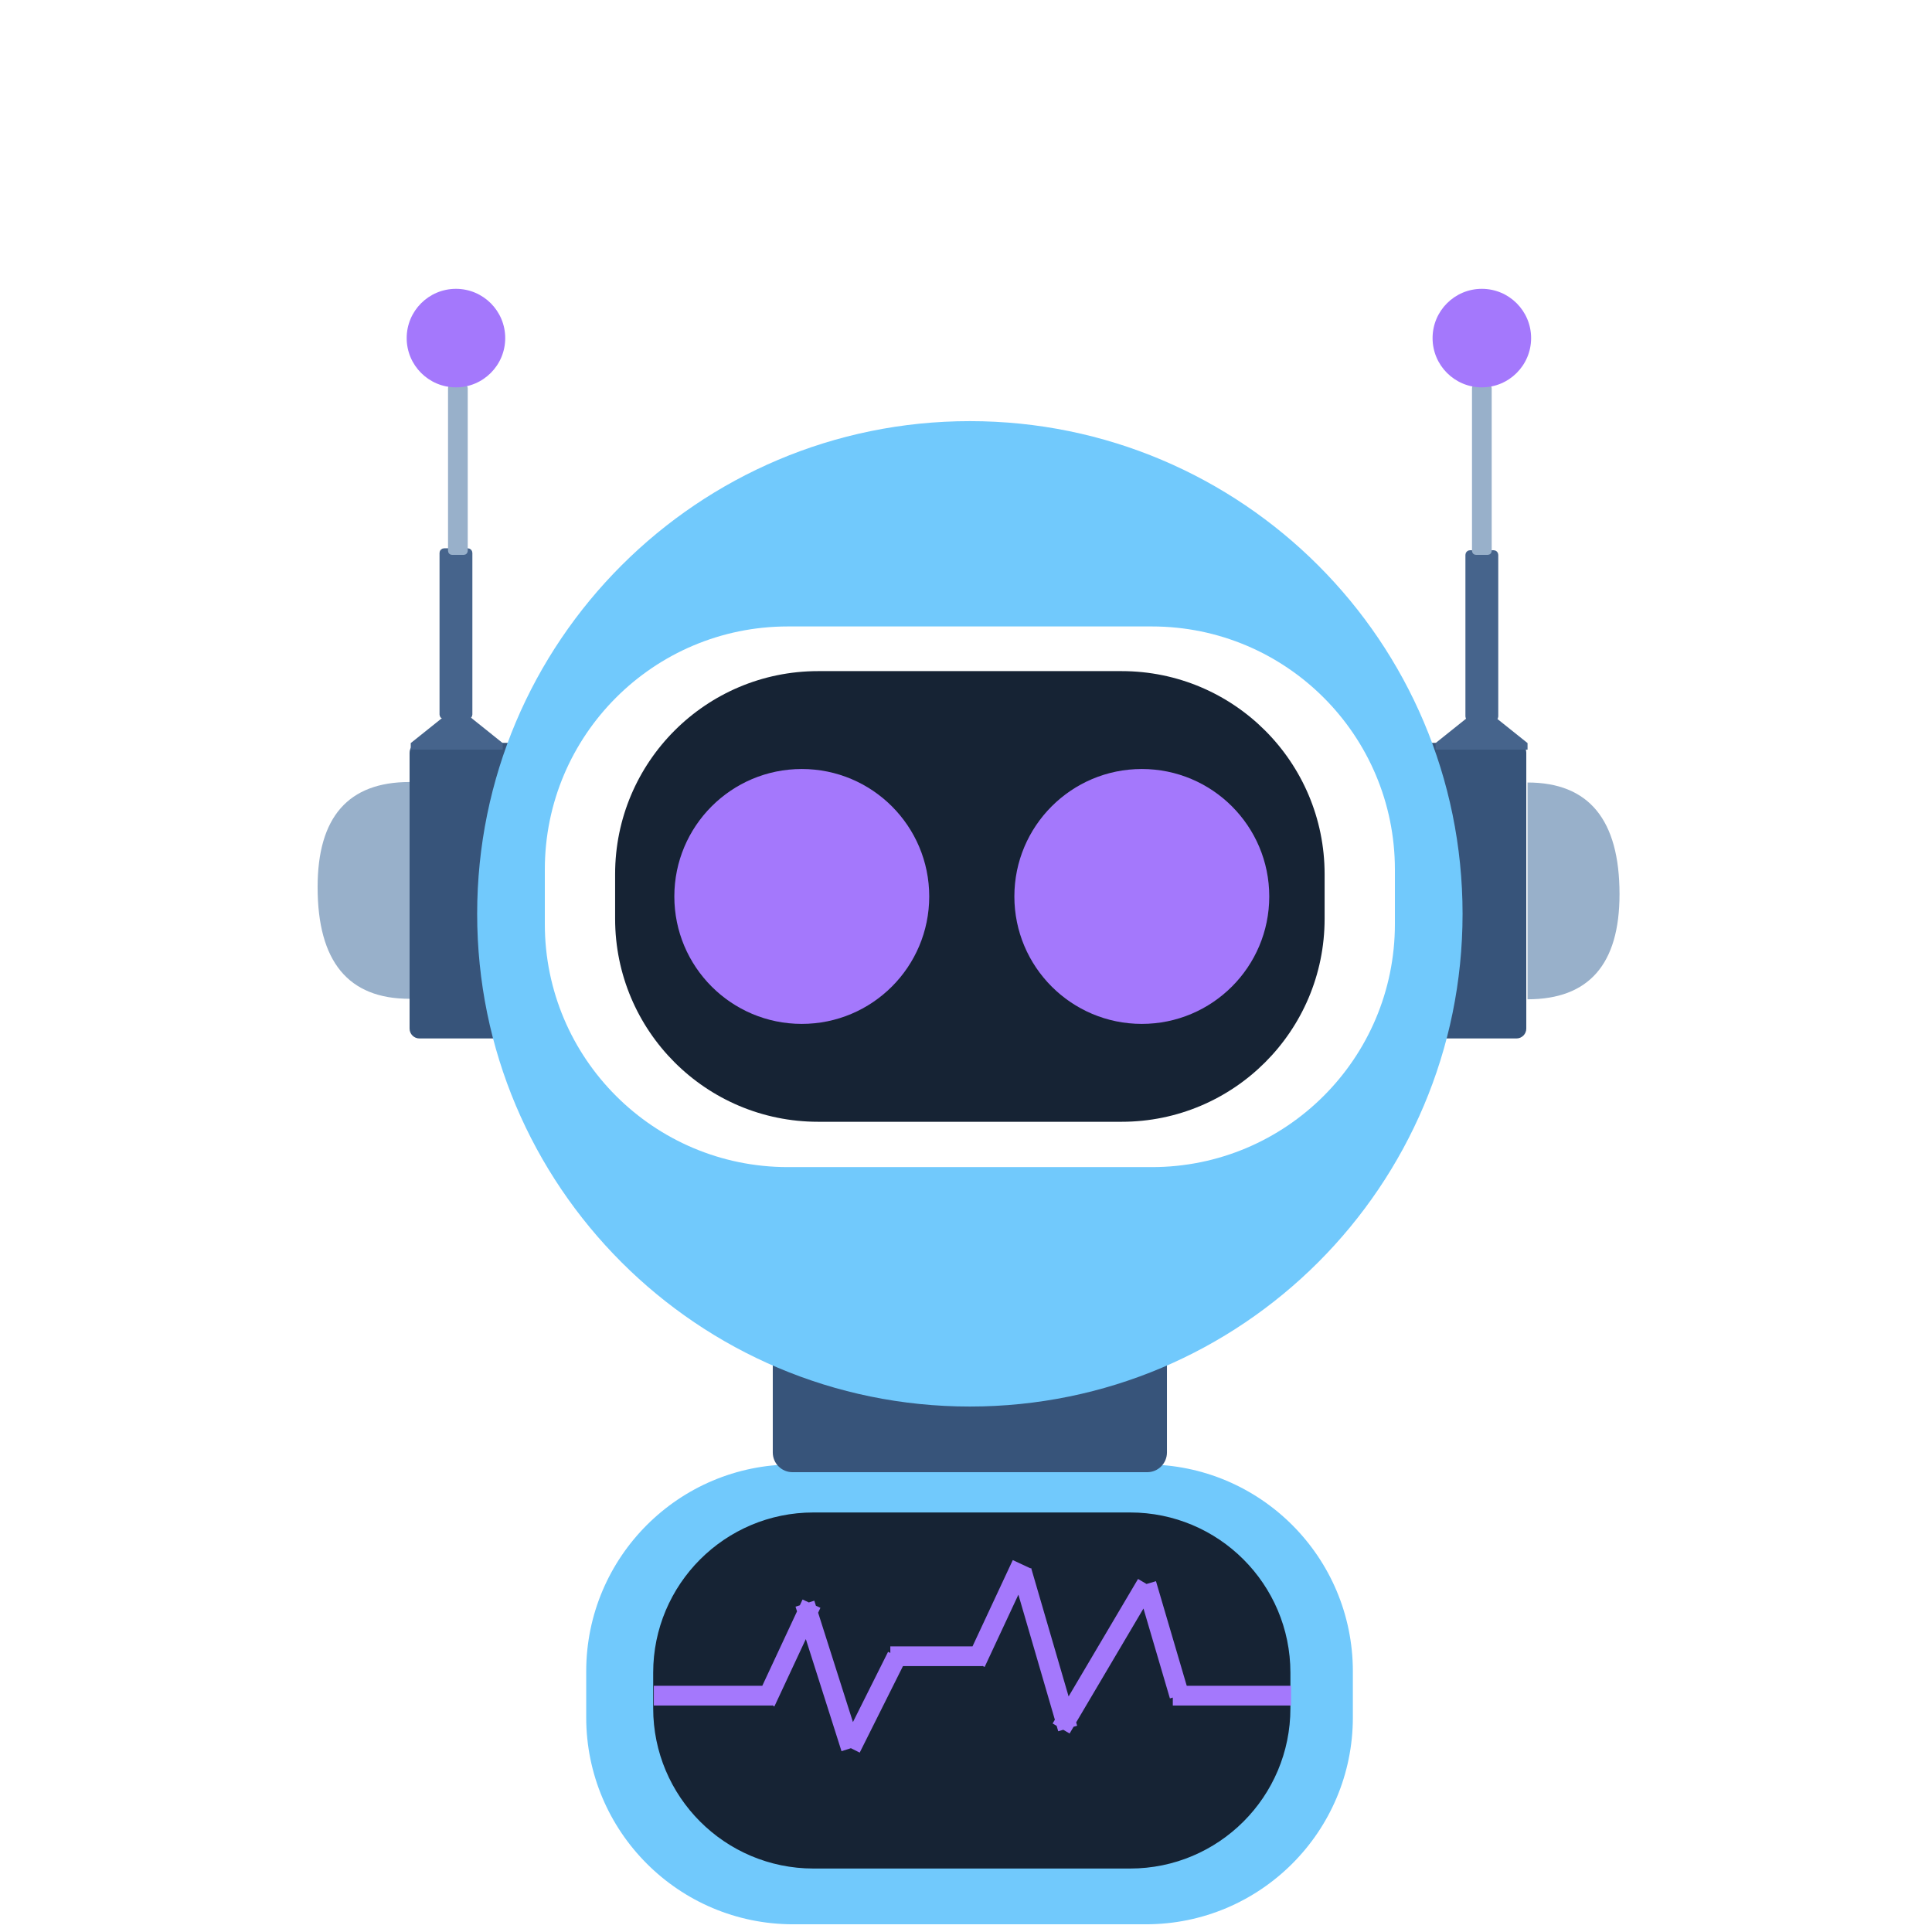
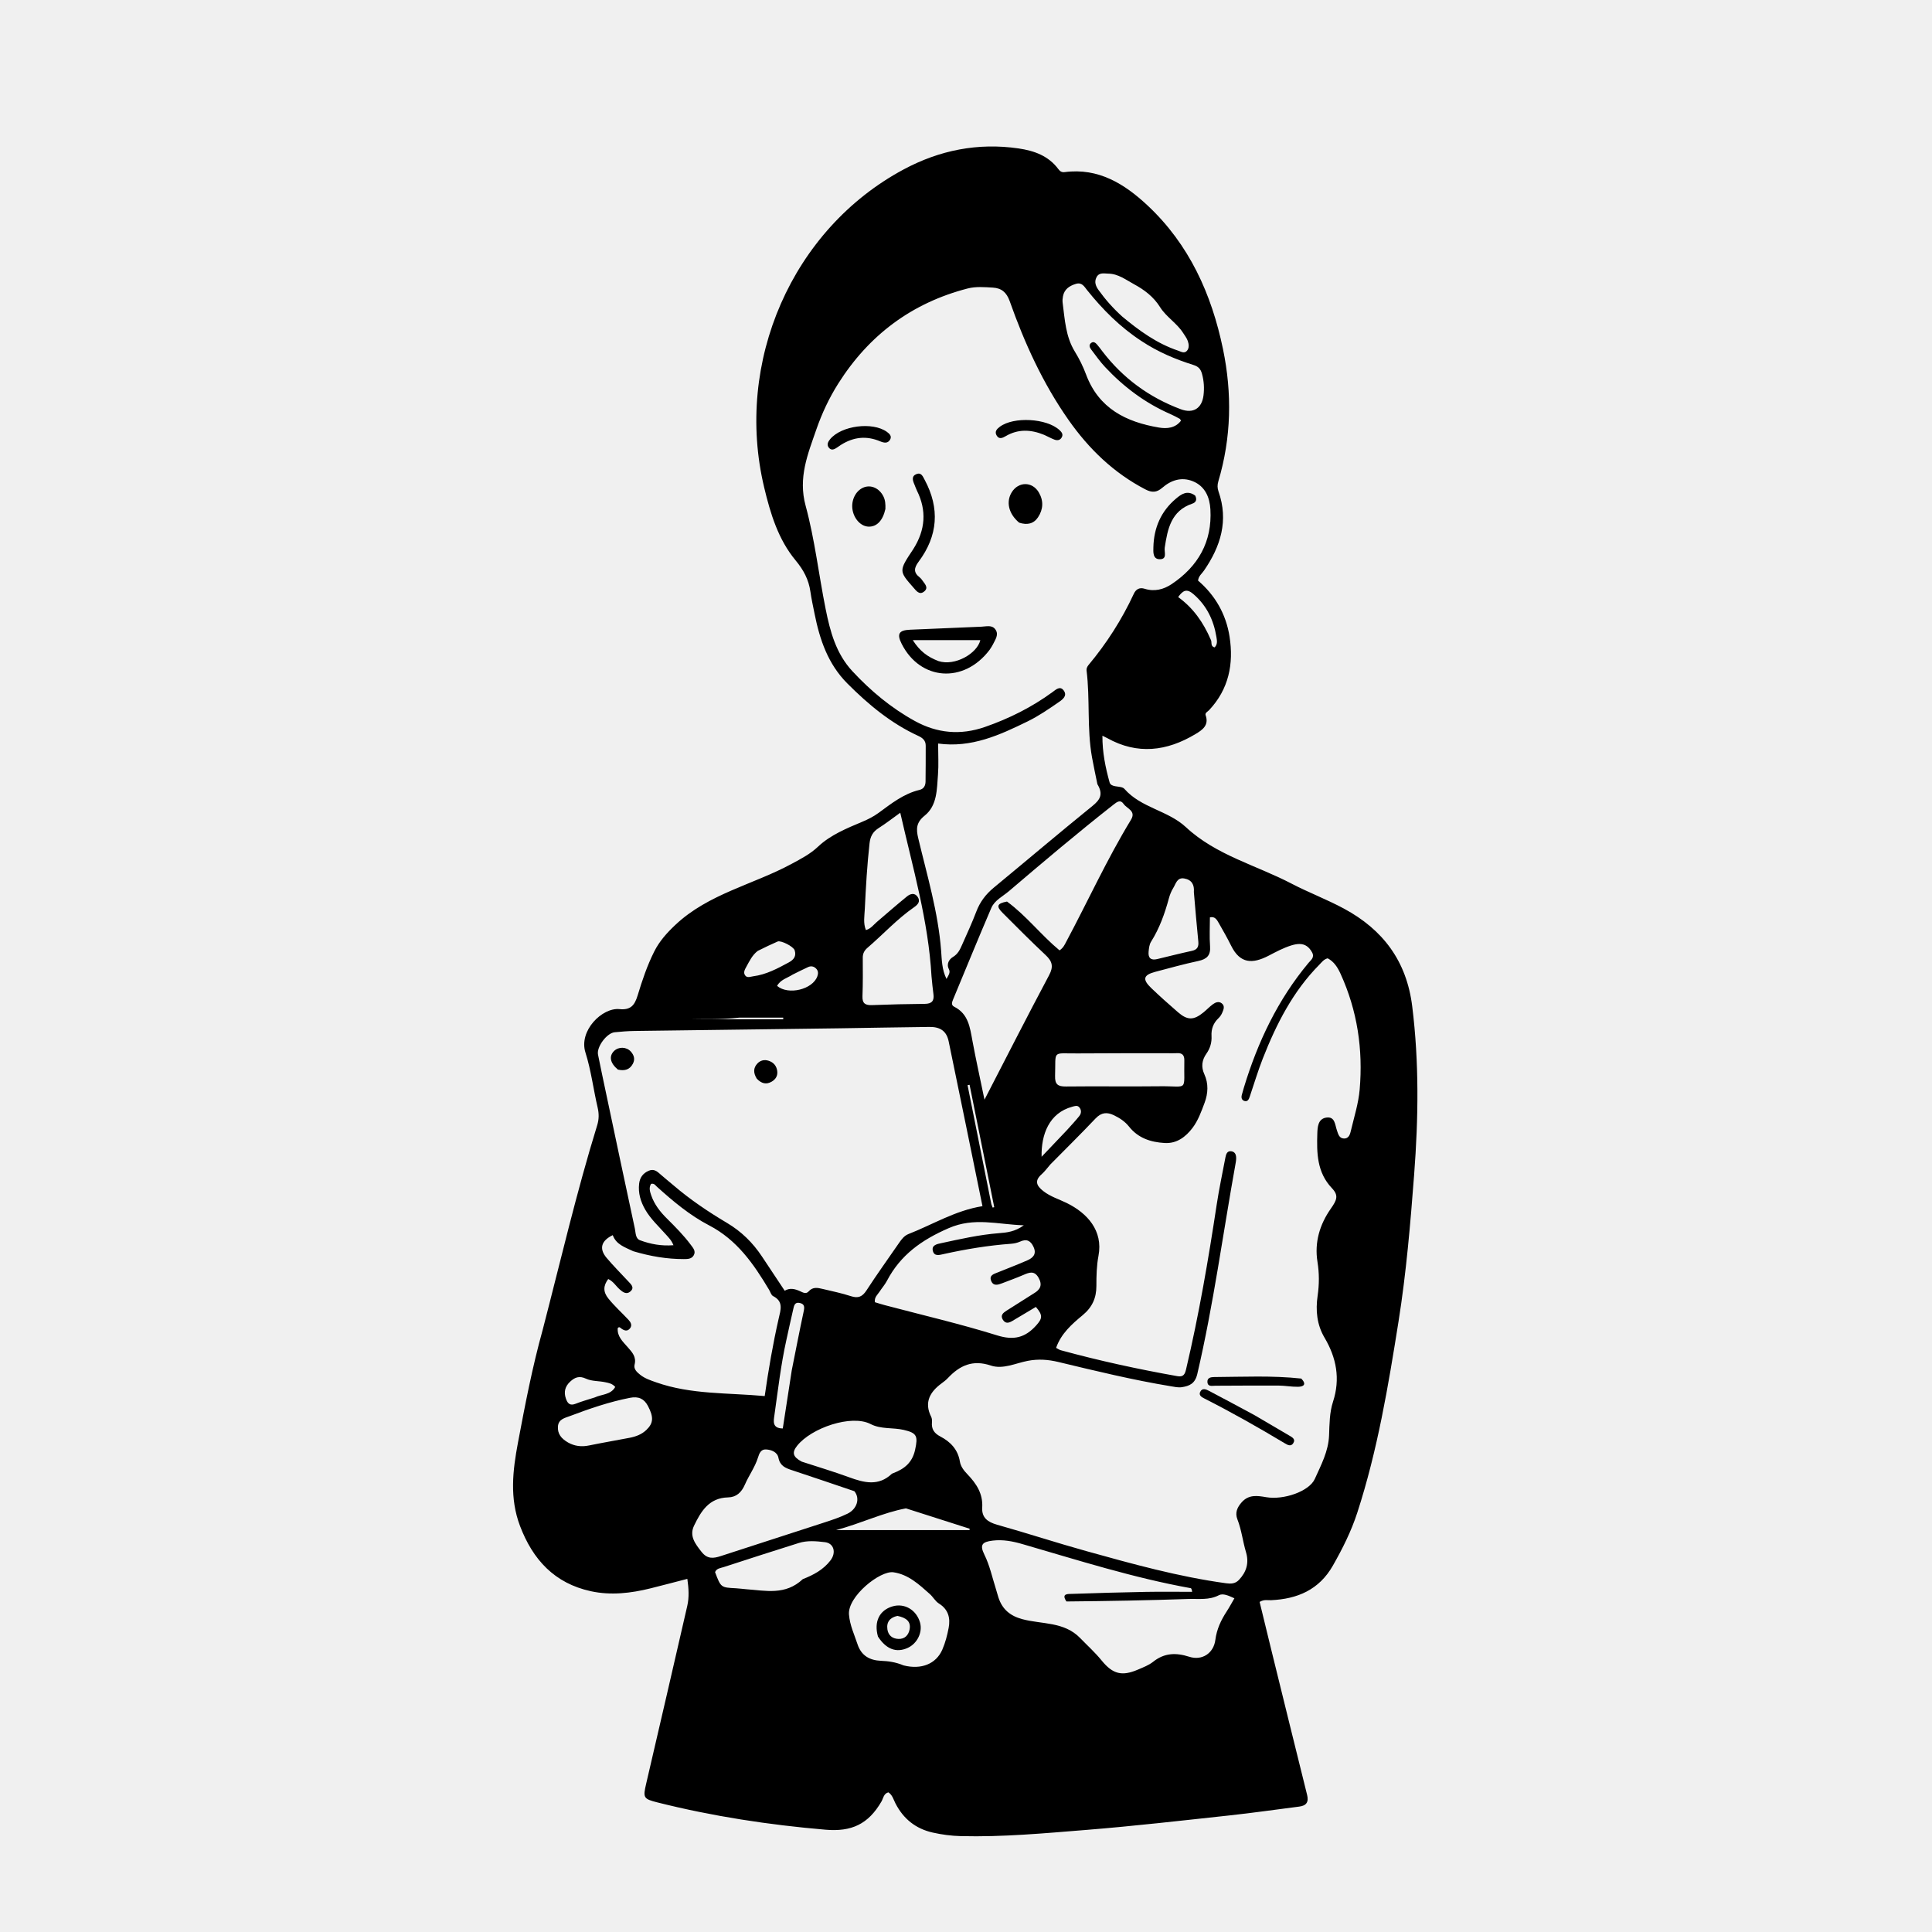
- <svg xmlns="http://www.w3.org/2000/svg" xml:space="preserve" viewBox="0 0 1000 1000">
-   <rect width="100%" height="100%" fill="#fff" />
-   <g>
-     <rect width="45" height="30" x="-22.5" y="-15" rx="1.5" ry="1.5" style="stroke:none;stroke-width:1;stroke-dasharray:none;stroke-linecap:butt;stroke-dashoffset:0;stroke-linejoin:miter;stroke-miterlimit:4;is-custom-font:none;font-file-url:none;fill:#37547a;fill-rule:nonzero;opacity:1" transform="rotate(90 -99 362) scale(3.4003)" />
-     <path d="M0 75q14 0 14 17 0 16-14 16Z" style="stroke:none;stroke-width:1;stroke-dasharray:none;stroke-linecap:butt;stroke-dashoffset:0;stroke-linejoin:miter;stroke-miterlimit:4;is-custom-font:none;font-file-url:none;fill:#98b0ca;fill-rule:nonzero;opacity:1" transform="rotate(180 106 386) scale(3.4003)" />
-     <rect width="25" height="4" x="-12.5" y="-2" rx=".2" ry=".2" style="stroke:#46648c;stroke-width:1;stroke-dasharray:none;stroke-linecap:butt;stroke-dashoffset:0;stroke-linejoin:miter;stroke-miterlimit:4;is-custom-font:none;font-file-url:none;fill:#46648c;fill-rule:nonzero;opacity:1" transform="rotate(90 -46 282) scale(3.4003)" />
-     <path d="M19 65h4l5 4v1H14v-1Z" style="stroke:none;stroke-width:1;stroke-dasharray:none;stroke-linecap:butt;stroke-dashoffset:0;stroke-linejoin:miter;stroke-miterlimit:4;is-custom-font:none;font-file-url:none;fill:#46648c;fill-rule:nonzero;opacity:1" transform="translate(165 150) scale(3.4003)" />
-     <rect width="25" height="2" x="-12.5" y="-1" rx=".1" ry=".1" style="stroke:#98b0ca;stroke-width:1;stroke-dasharray:none;stroke-linecap:butt;stroke-dashoffset:0;stroke-linejoin:miter;stroke-miterlimit:4;is-custom-font:none;font-file-url:none;fill:#98b0ca;fill-rule:nonzero;opacity:1" transform="rotate(90 -3 240) scale(3.4003)" />
-     <circle r="7.5" style="stroke:none;stroke-width:1;stroke-dasharray:none;stroke-linecap:butt;stroke-dashoffset:0;stroke-linejoin:miter;stroke-miterlimit:4;is-custom-font:none;font-file-url:none;fill:#a478fc;fill-rule:nonzero;opacity:1" transform="translate(236 175) scale(3.4003)" />
-     <rect width="45" height="30" x="-22.5" y="-15" rx="1.5" ry="1.5" style="stroke:none;stroke-width:1;stroke-dasharray:none;stroke-linecap:butt;stroke-dashoffset:0;stroke-linejoin:miter;stroke-miterlimit:4;is-custom-font:none;font-file-url:none;fill:#37547a;fill-rule:nonzero;opacity:1" transform="rotate(90 139 600) scale(3.4003)" />
-     <path d="M184 75q14 0 14 17 0 16-14 16Z" style="stroke:none;stroke-width:1;stroke-dasharray:none;stroke-linecap:butt;stroke-dashoffset:0;stroke-linejoin:miter;stroke-miterlimit:4;is-custom-font:none;font-file-url:none;fill:#98b0ca;fill-rule:nonzero;opacity:1" transform="translate(165 150) scale(3.4003)" />
-     <rect width="25" height="4" x="-12.5" y="-2" rx=".2" ry=".2" style="stroke:#46648c;stroke-width:1;stroke-dasharray:none;stroke-linecap:butt;stroke-dashoffset:0;stroke-linejoin:miter;stroke-miterlimit:4;is-custom-font:none;font-file-url:none;fill:#46648c;fill-rule:nonzero;opacity:1" transform="rotate(90 219 548) scale(3.4003)" />
-     <path d="M175 65h4l5 4v1h-14v-1Z" style="stroke:none;stroke-width:1;stroke-dasharray:none;stroke-linecap:butt;stroke-dashoffset:0;stroke-linejoin:miter;stroke-miterlimit:4;is-custom-font:none;font-file-url:none;fill:#46648c;fill-rule:nonzero;opacity:1" transform="translate(165 150) scale(3.4003)" />
-     <rect width="25" height="2" x="-12.5" y="-1" rx=".1" ry=".1" style="stroke:#98b0ca;stroke-width:1;stroke-dasharray:none;stroke-linecap:butt;stroke-dashoffset:0;stroke-linejoin:miter;stroke-miterlimit:4;is-custom-font:none;font-file-url:none;fill:#98b0ca;fill-rule:nonzero;opacity:1" transform="rotate(90 262 505) scale(3.4003)" />
-     <circle r="7.5" style="stroke:none;stroke-width:1;stroke-dasharray:none;stroke-linecap:butt;stroke-dashoffset:0;stroke-linejoin:miter;stroke-miterlimit:4;is-custom-font:none;font-file-url:none;fill:#a478fc;fill-rule:nonzero;opacity:1" transform="translate(767 175) scale(3.4003)" />
-     <rect width="116.7" height="70" x="-58.4" y="-35" rx="31.5" ry="31.5" style="stroke:none;stroke-width:1;stroke-dasharray:none;stroke-linecap:butt;stroke-dashoffset:0;stroke-linejoin:miter;stroke-miterlimit:4;is-custom-font:none;font-file-url:none;fill:#71c9fc;fill-rule:nonzero;opacity:1" transform="translate(502 877) scale(3.4003)" />
-     <rect width="60" height="20" x="-30" y="-10" rx="3" ry="3" style="stroke:none;stroke-width:1;stroke-dasharray:none;stroke-linecap:butt;stroke-dashoffset:0;stroke-linejoin:miter;stroke-miterlimit:4;is-custom-font:none;font-file-url:none;fill:#37547a;fill-rule:nonzero;opacity:1" transform="translate(502 728) scale(3.4003)" />
-     <circle r="75" style="stroke:none;stroke-width:1;stroke-dasharray:none;stroke-linecap:butt;stroke-dashoffset:0;stroke-linejoin:miter;stroke-miterlimit:4;is-custom-font:none;font-file-url:none;fill:#71c9fc;fill-rule:nonzero;opacity:1" transform="translate(502 473) scale(3.4003)" />
-     <rect width="129.4" height="82.3" x="-64.7" y="-41.1" rx="37" ry="37" style="stroke:none;stroke-width:1;stroke-dasharray:none;stroke-linecap:butt;stroke-dashoffset:0;stroke-linejoin:miter;stroke-miterlimit:4;is-custom-font:none;font-file-url:none;fill:#fff;fill-rule:nonzero;opacity:1" transform="translate(502 464) scale(3.4003)" />
-     <rect width="108" height="68.6" x="-54" y="-34.3" rx="30.9" ry="30.9" style="stroke:none;stroke-width:1;stroke-dasharray:none;stroke-linecap:butt;stroke-dashoffset:0;stroke-linejoin:miter;stroke-miterlimit:4;is-custom-font:none;font-file-url:none;fill:#162334;fill-rule:nonzero;opacity:1" transform="translate(502 464) scale(3.4003)" />
-     <circle r="19.4" style="stroke:none;stroke-width:1;stroke-dasharray:none;stroke-linecap:butt;stroke-dashoffset:0;stroke-linejoin:miter;stroke-miterlimit:4;is-custom-font:none;font-file-url:none;fill:#a478fc;fill-rule:nonzero;opacity:1" transform="translate(415 464) scale(3.4003)" />
-     <circle r="19.4" style="stroke:none;stroke-width:1;stroke-dasharray:none;stroke-linecap:butt;stroke-dashoffset:0;stroke-linejoin:miter;stroke-miterlimit:4;is-custom-font:none;font-file-url:none;fill:#a478fc;fill-rule:nonzero;opacity:1" transform="translate(591 464) scale(3.4003)" />
-     <rect width="96" height="53.2" x="-48" y="-26.6" rx="23.9" ry="23.9" style="stroke:#162334;stroke-width:1;stroke-dasharray:none;stroke-linecap:butt;stroke-dashoffset:0;stroke-linejoin:miter;stroke-miterlimit:4;is-custom-font:none;font-file-url:none;fill:#162334;fill-rule:nonzero;opacity:1" transform="translate(503 875) scale(3.4003)" />
-     <path stroke-linecap="round" d="m68 215 7-15M81 222l-7-22M81 222l7-14M101 208H87M114 219l-7-24M113 219l13-22M131 214l-5-17M148 214h-18M69 214H51M100 209l7-15" style="stroke:#a478fc;stroke-width:3;stroke-dasharray:none;stroke-linecap:butt;stroke-dashoffset:0;stroke-linejoin:miter;stroke-miterlimit:10;is-custom-font:none;font-file-url:none;fill:none;fill-rule:nonzero;opacity:1" transform="translate(165 150) scale(3.4003)" />
-   </g>
+ <svg xmlns="http://www.w3.org/2000/svg" version="1.1" id="Layer_1" x="0px" y="0px" width="100%" viewBox="0 0 1024 1024" enable-background="new 0 0 1024 1024" xml:space="preserve">
+   <path fill="#000000" opacity="1" stroke="none" d=" M287.651,704.771   C297.127,668.309 305.535,631.987 316.537,596.358   C317.489,593.274 317.523,590.292 316.77,587.072   C314.5,577.358 313.304,567.332 310.304,557.867   C306.616,546.23 319.244,533.931 328.318,534.852   C334.193,535.448 336.357,532.898 337.958,527.611   C340.363,519.668 343.027,511.728 346.784,504.269   C349.499,498.879 353.401,494.515 357.852,490.307   C375.462,473.658 399.193,468.91 419.64,457.829   C424.585,455.148 429.353,452.735 433.641,448.69   C440.166,442.537 448.763,439.035 457.04,435.549   C460.151,434.238 463.001,432.802 465.7,430.824   C472.411,425.904 478.974,420.67 487.332,418.678   C489.73,418.106 490.528,416.323 490.564,414.218   C490.672,407.888 490.619,401.556 490.646,395.224   C490.658,392.474 489.013,391.101 486.71,390.042   C472.26,383.403 460.288,373.456 449.139,362.28   C438.867,351.985 434.496,339.097 431.749,325.359   C430.966,321.445 430.094,317.54 429.533,313.592   C428.626,307.207 425.925,302.122 421.674,297.001   C412.469,285.913 408.342,272.239 405.026,258.354   C389.132,191.808 419.86,121.463 478.967,89.793   C497.974,79.609 518.303,75.543 539.808,78.666   C548.065,79.865 555.686,82.547 560.953,89.632   C561.793,90.762 562.712,91.431 564.308,91.22   C582.222,88.856 596.013,97.477 608.184,108.851   C630.279,129.498 642.164,155.842 648.21,185.008   C653.085,208.526 652.645,231.968 645.739,255.118   C645.189,256.962 645.19,258.665 645.829,260.478   C651.272,275.925 646.977,289.595 638.13,302.437   C637.021,304.047 635.269,305.281 634.992,307.733   C644.091,315.508 649.83,325.548 651.69,337.422   C653.957,351.898 651.272,365.29 640.858,376.381   C640.084,377.205 638.559,377.823 639.018,379.112   C640.93,384.488 637.148,386.964 633.659,389.06   C618.487,398.173 602.861,400.186 586.802,391.187   C586.242,390.873 585.652,390.612 584.3,389.941   C584.255,398.767 585.914,406.762 588.101,414.67   C588.482,416.045 589.825,416.506 591.257,416.744   C592.876,417.013 595.04,417.067 595.946,418.105   C604.776,428.225 619.012,429.517 628.588,438.435   C644.536,453.287 665.721,458.525 684.441,468.29   C693.59,473.062 703.326,476.725 712.399,481.625   C732.982,492.741 745.509,509.324 748.496,533.299   C752.204,563.066 751.795,592.725 749.527,622.506   C747.543,648.555 745.351,674.586 741.251,700.388   C735.821,734.558 730.129,768.705 719.396,801.737   C716.197,811.584 711.582,820.802 706.449,829.814   C699.139,842.648 687.639,847.499 673.65,848.139   C671.86,848.221 669.992,847.612 667.624,849.056   C669.641,857.341 671.689,865.828 673.776,874.306   C680.095,899.979 686.401,925.655 692.789,951.311   C693.743,955.143 692.402,957.048 688.616,957.529   C676.243,959.103 663.893,960.891 651.495,962.229   C626.193,964.96 600.9,967.878 575.538,969.911   C553.481,971.68 531.401,973.733 509.213,973.176   C504.204,973.05 499.268,972.4 494.378,971.302   C485.333,969.27 478.839,964.055 474.611,955.841   C473.572,953.822 473.036,951.421 470.857,949.973   C468.328,950.64 468.168,953.163 467.157,954.897   C460.193,966.845 451.354,970.961 437.565,969.784   C407.507,967.219 377.794,962.697 348.531,955.341   C340.989,953.446 340.747,952.854 342.476,945.416   C349.779,913.996 357.083,882.576 364.274,851.131   C365.311,846.599 365.043,841.939 364.307,836.83   C357.589,838.565 351.2,840.266 344.785,841.859   C334.342,844.452 323.756,845.684 313.141,843.372   C293.967,839.195 282.417,826.712 275.621,808.804   C270.032,794.076 271.733,779.468 274.539,764.581   C278.296,744.642 282.103,724.731 287.651,704.771  M556.689,617.198   C555.154,618.953 553.785,620.895 552.051,622.425   C548.108,625.902 549.483,628.548 552.934,631.271   C556.674,634.222 561.179,635.557 565.354,637.603   C576.299,642.969 584.749,652.275 582.216,665.623   C581.231,670.816 581.101,676.227 581.11,681.538   C581.121,688.004 578.894,692.88 573.798,697.104   C568.126,701.805 562.419,706.794 559.757,714.393   C560.752,714.913 561.424,715.428 562.18,715.634   C582.581,721.213 603.223,725.707 624.047,729.397   C627.298,729.973 628.048,728.283 628.655,725.71   C635.46,696.871 640.444,667.699 644.882,638.419   C646.152,630.04 647.938,621.74 649.51,613.408   C649.834,611.693 650.442,609.912 652.578,610.192   C654.839,610.488 655.285,612.368 655.184,614.361   C655.151,615.025 655.056,615.688 654.938,616.343   C648.207,653.654 643.22,691.278 634.588,728.256   C633.391,733.387 630.41,734.605 626.403,735.236   C624.496,735.535 622.429,735.052 620.467,734.727   C600.421,731.414 580.689,726.628 560.954,721.882   C555.525,720.577 550.282,720.205 544.72,721.279   C538.236,722.531 531.572,725.922 525.114,723.754   C515.561,720.548 508.696,723.716 502.42,730.379   C501.399,731.463 500.19,732.39 498.984,733.275   C492.992,737.678 489.666,743.254 493.538,750.917   C493.963,751.758 494.045,752.887 493.956,753.852   C493.621,757.481 495.174,759.694 498.405,761.376   C503.781,764.176 507.709,768.275 508.755,774.638   C509.197,777.331 510.925,779.489 512.789,781.431   C517.52,786.359 521.047,791.713 520.595,799.028   C520.262,804.417 523.519,806.733 528.498,808.137   C544.356,812.608 560.029,817.739 575.902,822.154   C600.269,828.931 624.655,835.709 649.8,839.153   C652.387,839.507 654.694,839.472 656.68,837.371   C660.684,833.135 662.094,828.333 660.403,822.68   C658.687,816.944 658.062,810.929 655.859,805.309   C654.485,801.802 655.714,798.939 658.154,796.205   C661.898,792.01 666.45,792.741 671.113,793.539   C680.412,795.132 693.91,790.451 696.867,783.872   C700.185,776.492 704.097,769.264 704.433,760.773   C704.668,754.811 704.647,748.704 706.523,742.955   C710.475,730.849 708.364,719.708 702.019,708.972   C697.954,702.094 697.232,694.528 698.376,686.721   C699.25,680.75 699.254,674.803 698.29,668.817   C696.617,658.43 699.504,648.961 705.377,640.582   C708.562,636.038 709.642,633.649 705.932,629.743   C697.985,621.378 697.875,611.103 698.207,600.732   C698.313,597.409 698.545,593.022 702.917,592.351   C707.619,591.63 707.541,596.107 708.595,599.112   C709.255,600.993 709.74,603.27 712.17,603.416   C715.041,603.589 715.594,601.022 716.072,599.002   C717.759,591.878 720.02,584.772 720.648,577.537   C722.494,556.274 719.445,535.654 710.504,516.096   C708.971,512.742 707.049,509.665 703.697,507.928   C701.604,508.446 700.537,510.038 699.272,511.316   C685.268,525.458 676.494,542.788 669.316,561.026   C666.698,567.68 664.668,574.564 662.361,581.339   C661.912,582.658 661.282,584.03 659.605,583.542   C658.078,583.098 657.798,581.737 658.199,580.273   C658.552,578.989 658.901,577.703 659.288,576.429   C666.627,552.288 677.255,529.857 693.542,510.344   C694.814,508.82 696.91,507.463 695.408,504.739   C693.896,501.997 691.828,500.336 688.708,500.336   C687.24,500.337 685.727,500.68 684.315,501.123   C680.171,502.425 676.374,504.469 672.521,506.478   C663.804,511.024 657.272,510.807 652.567,501.317   C650.571,497.292 648.344,493.377 646.112,489.476   C645.071,487.656 644.047,485.548 641.274,486.224   C641.274,491.419 640.979,496.524 641.359,501.578   C641.724,506.438 639.604,508.38 635.105,509.345   C627.464,510.983 619.919,513.083 612.357,515.08   C605.949,516.772 605.35,519.063 610.256,523.76   C614.825,528.135 619.562,532.343 624.341,536.49   C629.399,540.881 632.728,540.829 637.968,536.509   C639.636,535.135 641.13,533.537 642.866,532.264   C644.226,531.267 645.97,530.578 647.514,531.759   C649.379,533.186 648.517,535.106 647.801,536.775   C647.353,537.82 646.676,538.859 645.853,539.635   C643.109,542.223 641.926,545.388 642.129,549.073   C642.32,552.548 641.411,555.633 639.413,558.473   C637.03,561.86 636.537,565.463 638.314,569.332   C640.606,574.325 640.307,579.515 638.477,584.449   C636.749,589.106 634.978,594.008 632.017,597.877   C628.514,602.453 623.837,606.217 617.26,605.819   C609.817,605.37 603.23,603.209 598.39,597.101   C596.289,594.45 593.521,592.617 590.474,591.136   C586.745,589.322 583.736,589.565 580.664,592.811   C572.993,600.918 565.029,608.746 556.689,617.198  M581.642,415.635   C580.689,410.911 579.652,406.202 578.797,401.461   C576.043,386.175 577.808,370.594 575.891,355.246   C575.784,354.387 576.292,353.242 576.881,352.537   C586.552,340.97 594.61,328.389 600.953,314.706   C602.077,312.28 604.002,311.206 606.672,312.054   C611.87,313.704 616.742,312.438 620.97,309.611   C635.016,300.22 642.526,287.141 641.538,269.989   C641.172,263.63 638.765,257.737 632.279,255.089   C626.292,252.644 620.708,254.465 616.045,258.516   C613.043,261.124 610.509,261.173 607.08,259.392   C590.263,250.656 577.099,237.909 566.334,222.565   C552.744,203.196 543.024,181.844 535.169,159.638   C533.526,154.992 530.84,152.705 526.244,152.44   C521.766,152.181 517.239,151.767 512.815,152.913   C483.237,160.571 460.493,177.637 444.259,203.347   C439.461,210.947 435.601,219.174 432.663,227.667   C428.169,240.661 422.945,253.149 426.986,268.009   C431.851,285.9 433.939,304.533 437.601,322.77   C439.999,334.709 443.092,346.408 451.826,355.793   C461.558,366.251 472.373,375.264 484.884,382.146   C496.741,388.668 509.071,389.803 522.001,385.319   C534.85,380.862 546.835,374.864 557.817,366.841   C559.646,365.505 561.89,363.313 563.825,366.022   C565.754,368.721 563.4,370.603 561.273,372.069   C555.926,375.757 550.58,379.46 544.725,382.321   C529.877,389.577 514.931,396.497 497.226,394.091   C497.226,400.022 497.561,405.349 497.147,410.617   C496.537,418.373 496.782,426.934 490.114,432.287   C485.558,435.944 485.516,439.368 486.679,444.248   C491.376,463.961 497.245,483.428 498.81,503.814   C499.18,508.643 499.169,513.808 501.665,518.864   C502.776,516.827 503.837,515.441 502.929,513.676   C501.452,510.804 503.215,508.336 505.038,507.246   C507.793,505.599 508.848,503.204 509.972,500.658   C512.529,494.87 515.21,489.124 517.445,483.212   C519.396,478.051 522.484,473.972 526.71,470.485   C544.181,456.068 561.454,441.41 579.049,427.148   C583.05,423.904 584.881,421.033 581.642,415.635  M357.109,628.373   C365.877,635.871 375.428,642.292 385.31,648.164   C392.954,652.707 399.018,658.657 403.871,665.992   C407.814,671.953 411.779,677.901 415.909,684.116   C418.758,682.426 421.38,683.176 424.045,684.356   C425.488,684.995 427.165,686.112 428.63,684.44   C430.791,681.974 433.407,682.534 436.023,683.164   C441.038,684.373 446.121,685.395 451.011,686.998   C454.872,688.263 457.068,687.298 459.264,683.921   C464.8,675.406 470.735,667.15 476.507,658.788   C477.845,656.85 479.265,654.94 481.53,654.058   C494.398,649.044 506.34,641.571 520.73,639.293   C514.779,610.206 508.865,581.047 502.806,551.917   C501.699,546.594 498.447,544.239 492.675,544.296   C476.85,544.453 461.027,544.806 445.202,545.017   C408.883,545.501 372.562,545.933 336.243,546.435   C332.751,546.483 329.255,546.782 325.775,547.119   C321.62,547.522 316.142,554.867 316.959,558.958   C318.359,565.974 319.862,572.969 321.343,579.968   C326.369,603.72 331.37,627.477 336.494,651.208   C336.964,653.384 336.773,656.45 339.213,657.356   C344.751,659.412 350.539,660.5 356.949,659.989   C355.867,657.291 354.282,655.815 352.86,654.214   C349.106,649.987 344.897,646.152 342.015,641.179   C339.516,636.868 338.172,632.334 338.756,627.338   C339.135,624.101 340.818,621.812 343.864,620.505   C346.792,619.248 348.543,621.114 350.444,622.769   C352.454,624.518 354.526,626.197 357.109,628.373  M335.62,663.172   C331.354,661.107 326.594,659.703 324.771,654.655   C318.625,657.611 317.428,661.815 321.463,666.633   C325.091,670.963 329.131,674.947 332.964,679.108   C334.411,680.679 336.527,682.407 334.096,684.518   C332.049,686.296 330.129,684.912 328.396,683.362   C326.441,681.614 325.091,679.187 322.372,677.905   C319.714,681.464 319.584,684.69 322.451,688.248   C325.708,692.289 329.55,695.733 333.078,699.493   C334.265,700.757 335.189,702.359 333.981,703.979   C332.567,705.875 330.809,705.299 329.178,704.046   C328.689,703.67 328.211,703.016 327.414,703.923   C327.037,708.339 330.137,711.099 332.725,714.06   C335.05,716.719 337.394,719.157 336.345,723.265   C335.743,725.621 337.588,727.276 339.317,728.657   C341.837,730.667 344.862,731.642 347.849,732.693   C366.34,739.198 385.773,738.144 405.309,739.946   C407.297,726.093 409.639,712.356 412.738,698.767   C413.764,694.266 415.405,689.83 409.759,686.953   C408.75,686.439 408.322,684.774 407.64,683.632   C399.486,669.971 390.676,657.177 375.825,649.464   C365.647,644.179 356.743,636.711 348.184,628.991   C347.386,628.271 346.753,627.057 345.077,627.476   C343.841,629.427 344.436,631.465 345.149,633.526   C346.826,638.371 349.883,642.285 353.462,645.832   C357.959,650.289 362.419,654.781 366.205,659.877   C367.379,661.458 368.899,663.133 367.721,665.287   C366.603,667.33 364.464,667.336 362.431,667.338   C353.547,667.348 344.881,665.914 335.62,663.172  M533.729,477.839   C544.016,485.38 551.841,495.66 561.577,503.714   C563.552,502.391 564.216,500.847 564.995,499.391   C576.536,477.801 586.681,455.47 599.425,434.52   C602.316,429.769 597.32,428.66 595.566,426.138   C593.812,423.616 592.039,425.017 590.16,426.493   C571.29,441.312 552.975,456.804 534.72,472.362   C531.471,475.13 527.165,477.151 525.41,481.246   C518.521,497.317 511.906,513.505 505.194,529.652   C504.605,531.071 503.939,532.683 505.756,533.594   C513.282,537.368 514.096,544.561 515.416,551.681   C517.273,561.695 519.486,571.643 521.8,582.847   C533.604,560.005 544.612,538.334 556.038,516.887   C558.489,512.287 557.741,509.528 554.204,506.211   C546.428,498.921 538.911,491.351 531.375,483.808   C527.92,480.349 528.398,478.855 533.729,477.839  M565.231,848.809   C562.327,844.455 566.094,844.864 568.333,844.786   C581.309,844.335 594.289,843.97 607.271,843.732   C615.469,843.582 623.671,843.704 631.871,843.704   C631.605,842.136 631.381,841.816 631.109,841.767   C600.743,836.299 571.393,826.948 541.843,818.376   C536.667,816.875 531.53,815.901 526.125,816.554   C520.51,817.231 519.18,818.798 521.74,823.986   C524.583,829.75 525.871,835.906 527.771,841.914   C528.272,843.501 528.679,845.119 529.193,846.702   C531.211,852.926 535.386,856.451 541.808,858.181   C552.189,860.978 563.974,859.392 572.515,868.211   C576.33,872.151 580.408,875.814 583.891,880.094   C589.822,887.384 594.709,888.562 603.206,884.894   C605.95,883.71 608.881,882.618 611.172,880.789   C617.135,876.028 623.292,875.855 630.316,878.116   C637.109,880.302 643.245,876.291 644.165,869.155   C644.898,863.475 647.168,858.692 650.194,854.053   C651.613,851.879 652.833,849.575 654.262,847.126   C651.206,845.742 648.252,844.348 646.054,845.492   C640.802,848.223 635.299,847.299 629.946,847.486   C608.658,848.228 587.358,848.61 565.231,848.809  M548.021,685.478   C551.431,683.489 552.618,681.017 550.451,677.214   C548.208,673.279 545.48,674.428 542.393,675.756   C538.725,677.334 534.958,678.681 531.232,680.125   C528.95,681.011 526.451,681.817 525.306,678.806   C524.19,675.875 526.801,675.229 528.79,674.42   C534.033,672.288 539.333,670.285 544.515,668.012   C547.495,666.704 549.534,664.716 547.817,660.945   C546.288,657.588 544.165,656.482 540.652,658.08   C539.17,658.754 537.457,659.107 535.821,659.227   C523.851,660.102 512.05,662.055 500.344,664.635   C498.026,665.146 495.235,666.087 494.439,663.035   C493.61,659.858 496.791,659.35 498.905,658.892   C508.977,656.708 519.033,654.429 529.358,653.618   C533.578,653.286 537.906,652.897 542.643,649.431   C528.576,648.99 516.417,645.036 502.829,650.945   C488.47,657.188 477.279,665.14 470.083,678.874   C469.009,680.924 467.414,682.696 466.146,684.652   C465.106,686.256 463.333,687.549 463.715,690.202   C465.362,690.695 467.065,691.258 468.796,691.716   C488.744,696.995 508.881,701.666 528.564,707.795   C537.347,710.53 543.331,708.993 549.147,702.567   C552.525,698.836 552.833,697.089 549.032,692.699   C544.964,695.12 540.827,697.556 536.717,700.037   C534.826,701.179 532.987,701.799 531.547,699.505   C530.046,697.113 531.706,695.816 533.475,694.687   C538.108,691.729 542.764,688.807 548.021,685.478  M604.875,180.679   C593.743,173.4 584.486,164.126 576.21,153.798   C574.688,151.899 573.45,149.469 570.213,150.466   C566.811,151.514 564.14,153.256 563.408,156.994   C563.186,158.124 563.073,159.335 563.222,160.469   C564.389,169.346 564.785,178.377 569.708,186.381   C572.052,190.194 574.074,194.29 575.636,198.483   C582.338,216.474 596.852,223.686 614.329,226.617   C618.482,227.314 622.958,226.931 625.953,222.962   C625.623,222.471 625.506,222.089 625.256,221.956   C623.643,221.097 622.035,220.214 620.362,219.483   C607.032,213.659 595.634,205.128 585.742,194.564   C583.023,191.66 580.714,188.364 578.303,185.183   C577.464,184.075 576.998,182.663 578.448,181.68   C579.659,180.859 580.688,181.726 581.472,182.622   C582.457,183.748 583.335,184.967 584.244,186.158   C595.141,200.43 609.082,210.631 625.853,216.908   C632.417,219.365 637.041,216.45 637.889,209.522   C638.354,205.721 638.126,201.927 637.083,198.142   C636.385,195.61 635.186,194.28 632.647,193.477   C623.098,190.459 613.878,186.649 604.875,180.679  M493.727,517.52   C492.072,488.043 483.762,459.87 477.16,430.769   C473.017,433.736 469.481,436.495 465.715,438.893   C462.652,440.843 461.286,443.283 460.876,446.959   C459.587,458.532 458.918,470.141 458.37,481.756   C458.197,485.422 457.438,489.246 458.95,492.963   C461.635,492.188 462.978,490.171 464.721,488.684   C470.033,484.149 475.286,479.541 480.705,475.137   C482.437,473.73 484.742,472.959 486.384,475.387   C488.007,477.789 486.45,479.481 484.559,480.791   C475.484,487.076 468.063,495.252 459.739,502.391   C458.113,503.785 457.276,505.375 457.286,507.568   C457.32,514.391 457.386,521.221 457.127,528.036   C456.978,531.942 458.732,532.863 462.228,532.729   C471.537,532.374 480.853,532.133 490.168,532.065   C493.957,532.037 495.237,530.41 494.736,526.843   C494.344,524.048 494.092,521.234 493.727,517.52  M452.839,790.372   C441.802,786.642 430.783,782.86 419.718,779.214   C416.27,778.078 413.416,776.945 412.582,772.631   C412.011,769.678 408.923,768.386 405.97,768.235   C403.29,768.098 402.418,770.361 401.765,772.476   C400.176,777.627 396.932,781.973 394.825,786.833   C393.009,791.021 390.268,793.557 385.915,793.651   C375.809,793.869 371.534,801.011 367.868,808.625   C365.212,814.141 368.518,818.296 371.857,822.551   C374.899,826.427 378.107,826.032 382.024,824.75   C400.215,818.798 418.451,812.985 436.643,807.037   C440.907,805.643 445.22,804.239 449.228,802.266   C454.208,799.814 455.991,794.255 452.839,790.372  M478.897,882.689   C488.211,885.055 496.116,882.007 499.468,874.294   C501.042,870.673 502.058,866.737 502.799,862.844   C503.799,857.595 502.674,853.035 497.643,849.899   C495.743,848.714 494.569,846.427 492.843,844.891   C487.145,839.819 481.453,834.475 473.531,833.34   C466.46,832.327 449.171,846.156 449.976,855.773   C450.452,861.461 452.785,866.276 454.493,871.449   C456.538,877.641 461.018,880.008 466.956,880.264   C470.823,880.43 474.559,880.894 478.897,882.689  M424.935,774.697   C433.302,777.432 441.751,779.941 450.012,782.966   C457.934,785.868 465.55,787.862 472.626,781.202   C472.856,780.985 473.211,780.888 473.52,780.77   C479.391,778.52 483.569,775.194 485.038,768.352   C486.566,761.241 486.078,759.511 479.006,757.878   C473.195,756.536 466.956,757.634 461.431,754.778   C451.25,749.514 429.997,756.84 422.492,766.285   C419.641,769.872 420.202,772.189 424.935,774.697  M618.429,558.24   C602.638,558.262 586.846,558.192 571.057,558.333   C557.35,558.456 559.661,556.303 559.212,570.255   C559.066,574.767 560.718,575.91 564.969,575.861   C581.589,575.67 598.214,575.944 614.833,575.745   C630.253,575.56 627.348,578.943 627.717,562.06   C627.777,559.311 626.656,558.051 623.888,558.206   C622.396,558.289 620.897,558.229 618.429,558.24  M425.517,836.961   C431.171,834.764 436.45,831.953 440.196,827.011   C443.356,822.842 441.941,817.948 437.265,817.387   C432.677,816.838 427.929,816.39 423.393,817.814   C410.071,821.998 396.78,826.283 383.503,830.609   C381.857,831.146 379.798,831.24 379.001,833.267   C382.084,841.439 382.085,841.422 390.078,841.814   C391.902,841.903 393.716,842.199 395.539,842.326   C405.716,843.034 416.24,845.704 425.517,836.961  M301.093,764.566   C304.585,766.513 308.221,766.949 312.172,766.132   C319.332,764.65 326.551,763.456 333.729,762.057   C337.024,761.414 340.125,760.276 342.628,757.861   C346.285,754.334 346.583,751.169 343.415,745.173   C341.414,741.386 338.46,739.97 333.924,740.86   C322.937,743.017 312.429,746.619 302.012,750.561   C299.295,751.59 295.989,752.205 295.717,756.066   C295.453,759.81 297.311,762.389 301.093,764.566  M594.759,167.737   C603.752,175.228 613.147,182.065 624.402,185.844   C625.923,186.355 627.653,187.513 629.049,185.994   C630.391,184.534 630.159,182.478 629.567,180.762   C629.041,179.236 627.983,177.883 627.098,176.493   C623.753,171.24 618.104,167.981 614.833,162.752   C611.415,157.289 606.531,153.603 601.134,150.685   C596.815,148.351 592.698,145.106 587.439,145.031   C585.228,145 582.593,144.235 581.193,146.907   C579.861,149.45 580.755,151.654 582.332,153.838   C585.856,158.717 589.78,163.222 594.759,167.737  M632.772,472.787   C633.1,468.976 631.69,466.327 627.715,465.616   C623.827,464.921 623.251,468.418 621.855,470.647   C620.809,472.317 620.051,474.244 619.533,476.156   C617.346,484.229 614.57,492.019 610.07,499.157   C609.152,500.612 608.956,502.631 608.784,504.425   C608.475,507.641 609.934,509.15 613.278,508.348   C619.425,506.874 625.553,505.312 631.729,503.974   C634.654,503.34 635.41,501.754 635.127,498.966   C634.271,490.53 633.577,482.077 632.772,472.787  M480.17,799.464   C467.81,801.795 456.533,807.397 443.101,810.988   C467.728,810.988 490.789,810.988 513.85,810.988   C513.881,810.744 513.912,810.5 513.943,810.255   C502.938,806.731 491.933,803.206 480.17,799.464  M419.643,726.302   C421.726,715.901 423.726,705.483 425.957,695.114   C426.457,692.791 426.507,691.174 423.864,690.589   C421.184,689.997 420.85,692.12 420.444,693.841   C419.151,699.331 417.989,704.85 416.767,710.357   C413.855,723.484 412.341,736.836 410.449,750.124   C410.022,753.121 409.162,757.07 414.892,757.119   C416.464,747.035 418.012,737.103 419.643,726.302  M401.616,503.999   C398.741,506.189 397.233,509.382 395.564,512.425   C394.792,513.833 393.779,515.516 395.01,517.067   C396.119,518.466 397.779,517.633 399.221,517.448   C406.121,516.56 412.08,513.338 418.085,510.095   C420.891,508.58 422.107,506.661 421.197,503.715   C420.552,501.627 413.862,498.284 412.154,499.028   C408.814,500.482 405.522,502.046 401.616,503.999  M315.235,740.672   C318.866,738.934 323.722,739.356 326.086,735.107   C324.429,733.228 322.524,732.987 320.81,732.613   C317.429,731.876 313.657,732.152 310.637,730.742   C307.031,729.059 304.677,730.001 302.209,732.287   C299.514,734.785 298.713,737.728 299.938,741.288   C300.841,743.912 302.107,745.197 305.07,744.028   C308.141,742.817 311.332,741.908 315.235,740.672  M565.495,598.989   C567.7,596.504 570.007,594.1 572.067,591.5   C573.158,590.124 573.295,588.342 572.038,586.891   C570.992,585.685 569.65,586.237 568.336,586.589   C556.004,589.901 551.798,601.408 552.072,613.111   C556.796,608.136 560.898,603.816 565.495,598.989  M641.731,339.024   C642.509,340.305 641.376,342.509 643.74,343.137   C645.49,341.511 645.01,339.35 644.717,337.557   C643.259,328.651 639.569,320.969 632.548,314.898   C628.976,311.81 626.971,312.931 624.452,316.456   C632.364,322.203 637.689,329.678 641.731,339.024  M420.078,516.576   C417.25,518.417 413.629,519.217 411.883,522.553   C417.834,527.619 430.758,524.408 433.218,517.452   C433.763,515.91 433.724,514.517 432.503,513.317   C431.301,512.135 429.833,511.887 428.359,512.546   C425.783,513.697 423.277,515.003 420.078,516.576  M525.435,638.233   C525.659,638.834 525.883,639.435 526.106,640.036   C526.395,639.969 526.683,639.902 526.972,639.835   C522.614,618.212 518.257,596.59 513.899,574.968   C513.543,575.037 513.187,575.107 512.831,575.176   C517.004,595.975 521.177,616.773 525.435,638.233  M391.764,539.375   C381.664,540.52 371.502,540.019 366.223,540.233   C379.298,540.233 397.214,540.233 415.129,540.233   C415.126,539.945 415.123,539.656 415.12,539.367   C407.652,539.367 400.185,539.367 391.764,539.375  z" />
+   <path fill="#000000" opacity="1" stroke="none" d=" M664.894,750.05   C671.233,753.768 677.274,757.274 683.276,760.843   C684.809,761.755 686.913,762.73 685.402,765.004   C684.162,766.871 682.367,765.818 680.961,764.976   C666.977,756.593 652.801,748.561 638.255,741.188   C636.926,740.515 635.288,739.555 636.089,737.796   C637.158,735.45 639.222,736.352 640.814,737.187   C648.767,741.353 656.665,745.625 664.894,750.05  z" />
+   <path fill="#000000" opacity="1" stroke="none" d=" M689.719,730.665   C692.784,733.919 690.738,734.978 687.979,735.024   C684.507,735.081 681.027,734.394 677.549,734.377   C666.416,734.323 655.283,734.437 644.149,734.465   C642.415,734.47 640.068,735.162 639.954,732.39   C639.865,730.191 641.854,729.876 643.546,729.866   C658.819,729.769 674.104,728.993 689.719,730.665  z" />
+   <path fill="#000000" opacity="1" stroke="none" d=" M524.529,344.401   C510.9,362.486 487.771,360.771 477.907,341.262   C475.238,335.983 476.415,334.014 482.367,333.763   C494.977,333.23 507.586,332.672 520.197,332.159   C522.792,332.053 525.822,331.07 527.616,333.662   C529.543,336.448 527.466,339.036 526.289,341.544   C525.868,342.44 525.261,343.249 524.529,344.401  M497.451,350.402   C506.188,353.212 517.962,346.316 519.59,339.284   C508.088,339.284 496.485,339.284 483.794,339.284   C487.516,345.143 491.637,348.188 497.451,350.402  z" />
+   <path fill="#000000" opacity="1" stroke="none" d=" M484.058,291.041   C490.541,280.799 491.23,270.559 485.967,259.977   C485.451,258.939 485.105,257.818 484.645,256.751   C483.734,254.642 482.997,252.36 485.76,251.264   C488.31,250.252 489.15,252.572 490.086,254.313   C498.235,269.462 497.127,284.02 486.878,297.722   C484.376,301.066 484.134,303.474 487.477,306.047   C487.994,306.444 488.426,306.99 488.796,307.535   C490.056,309.392 492.406,311.426 489.803,313.528   C487.289,315.558 485.642,313.148 484.1,311.393   C476.371,302.596 476.369,302.598 484.058,291.041  z" />
+   <path fill="#000000" opacity="1" stroke="none" d=" M540.184,277.026   C534.563,272.352 533.118,265.959 536.236,260.917   C539.789,255.174 547.087,255.127 550.543,260.914   C553.181,265.332 552.991,269.889 550.201,274.13   C547.902,277.624 544.463,278.413 540.184,277.026  z" />
+   <path fill="#000000" opacity="1" stroke="none" d=" M469.283,269.762   C467.904,276.017 464.635,279.281 460.314,279.125   C456.443,278.986 452.882,275.348 451.918,270.547   C450.907,265.513 453.35,260.252 457.539,258.442   C461.54,256.713 466.006,258.688 468.21,263.066   C469.22,265.072 469.366,267.174 469.283,269.762  z" />
+   <path fill="#000000" opacity="1" stroke="none" d=" M633.483,262.681   C634.621,264.956 633.774,266.323 631.971,266.93   C620.687,270.729 618.833,280.382 617.334,290.279   C616.978,292.628 618.853,296.499 614.565,296.4   C610.948,296.316 611.265,292.519 611.32,290.074   C611.555,279.759 615.36,270.917 623.371,264.221   C626.171,261.88 629.325,259.614 633.483,262.681  z" />
+   <path fill="#000000" opacity="1" stroke="none" d=" M445.695,235.813   C444.818,236.396 444.267,236.767 443.725,237.151   C442.277,238.179 440.666,238.964 439.316,237.291   C438.072,235.75 438.835,234.162 439.972,232.785   C445.928,225.571 462.438,223.431 470.048,228.876   C471.496,229.913 472.799,231.182 471.775,232.998   C470.516,235.233 468.412,234.708 466.484,233.9   C459.359,230.916 452.547,231.48 445.695,235.813  z" />
+   <path fill="#000000" opacity="1" stroke="none" d=" M553.483,230.505   C546.269,227.549 539.544,227.343 532.973,231.206   C531.318,232.18 529.48,232.974 528.22,230.784   C527.062,228.771 528.299,227.41 529.909,226.199   C537.204,220.711 554.77,221.669 561.544,227.949   C562.722,229.041 563.649,230.188 562.733,231.835   C561.84,233.442 560.312,233.553 558.818,232.984   C557.114,232.335 555.505,231.436 553.483,230.505  z" />
+   <path fill="#000000" opacity="1" stroke="none" d=" M401.11,571.724   C399.229,568.687 399.232,566.002 401.444,563.671   C403.016,562.016 405.08,561.483 407.363,562.216   C409.99,563.06 411.534,564.892 411.936,567.549   C412.322,570.101 411.17,572.053 408.964,573.321   C406.108,574.96 403.584,574.315 401.11,571.724  z" />
+   <path fill="#000000" opacity="1" stroke="none" d=" M327.521,566.917   C323.338,563.453 322.693,559.816 325.419,557.092   C327.832,554.682 332.022,554.763 334.351,557.351   C336.035,559.222 336.694,561.385 335.457,563.765   C333.845,566.865 331.199,567.74 327.521,566.917  z" />
+   <path fill="#000000" opacity="1" stroke="none" d=" M465.338,867.41   C463.104,859.464 466.136,853.448 473.054,851.411   C479.37,849.55 485.702,853.251 487.618,859.921   C489.109,865.113 486.177,871.145 481.04,873.453   C475.075,876.132 469.704,874.16 465.338,867.41  M475.67,856.457   C471.841,857.278 469.783,859.561 470.332,863.546   C470.776,866.772 472.948,868.53 476.15,868.664   C479.515,868.804 481.496,866.7 482.095,863.686   C482.967,859.302 480.146,857.408 475.67,856.457  z" />
</svg>
